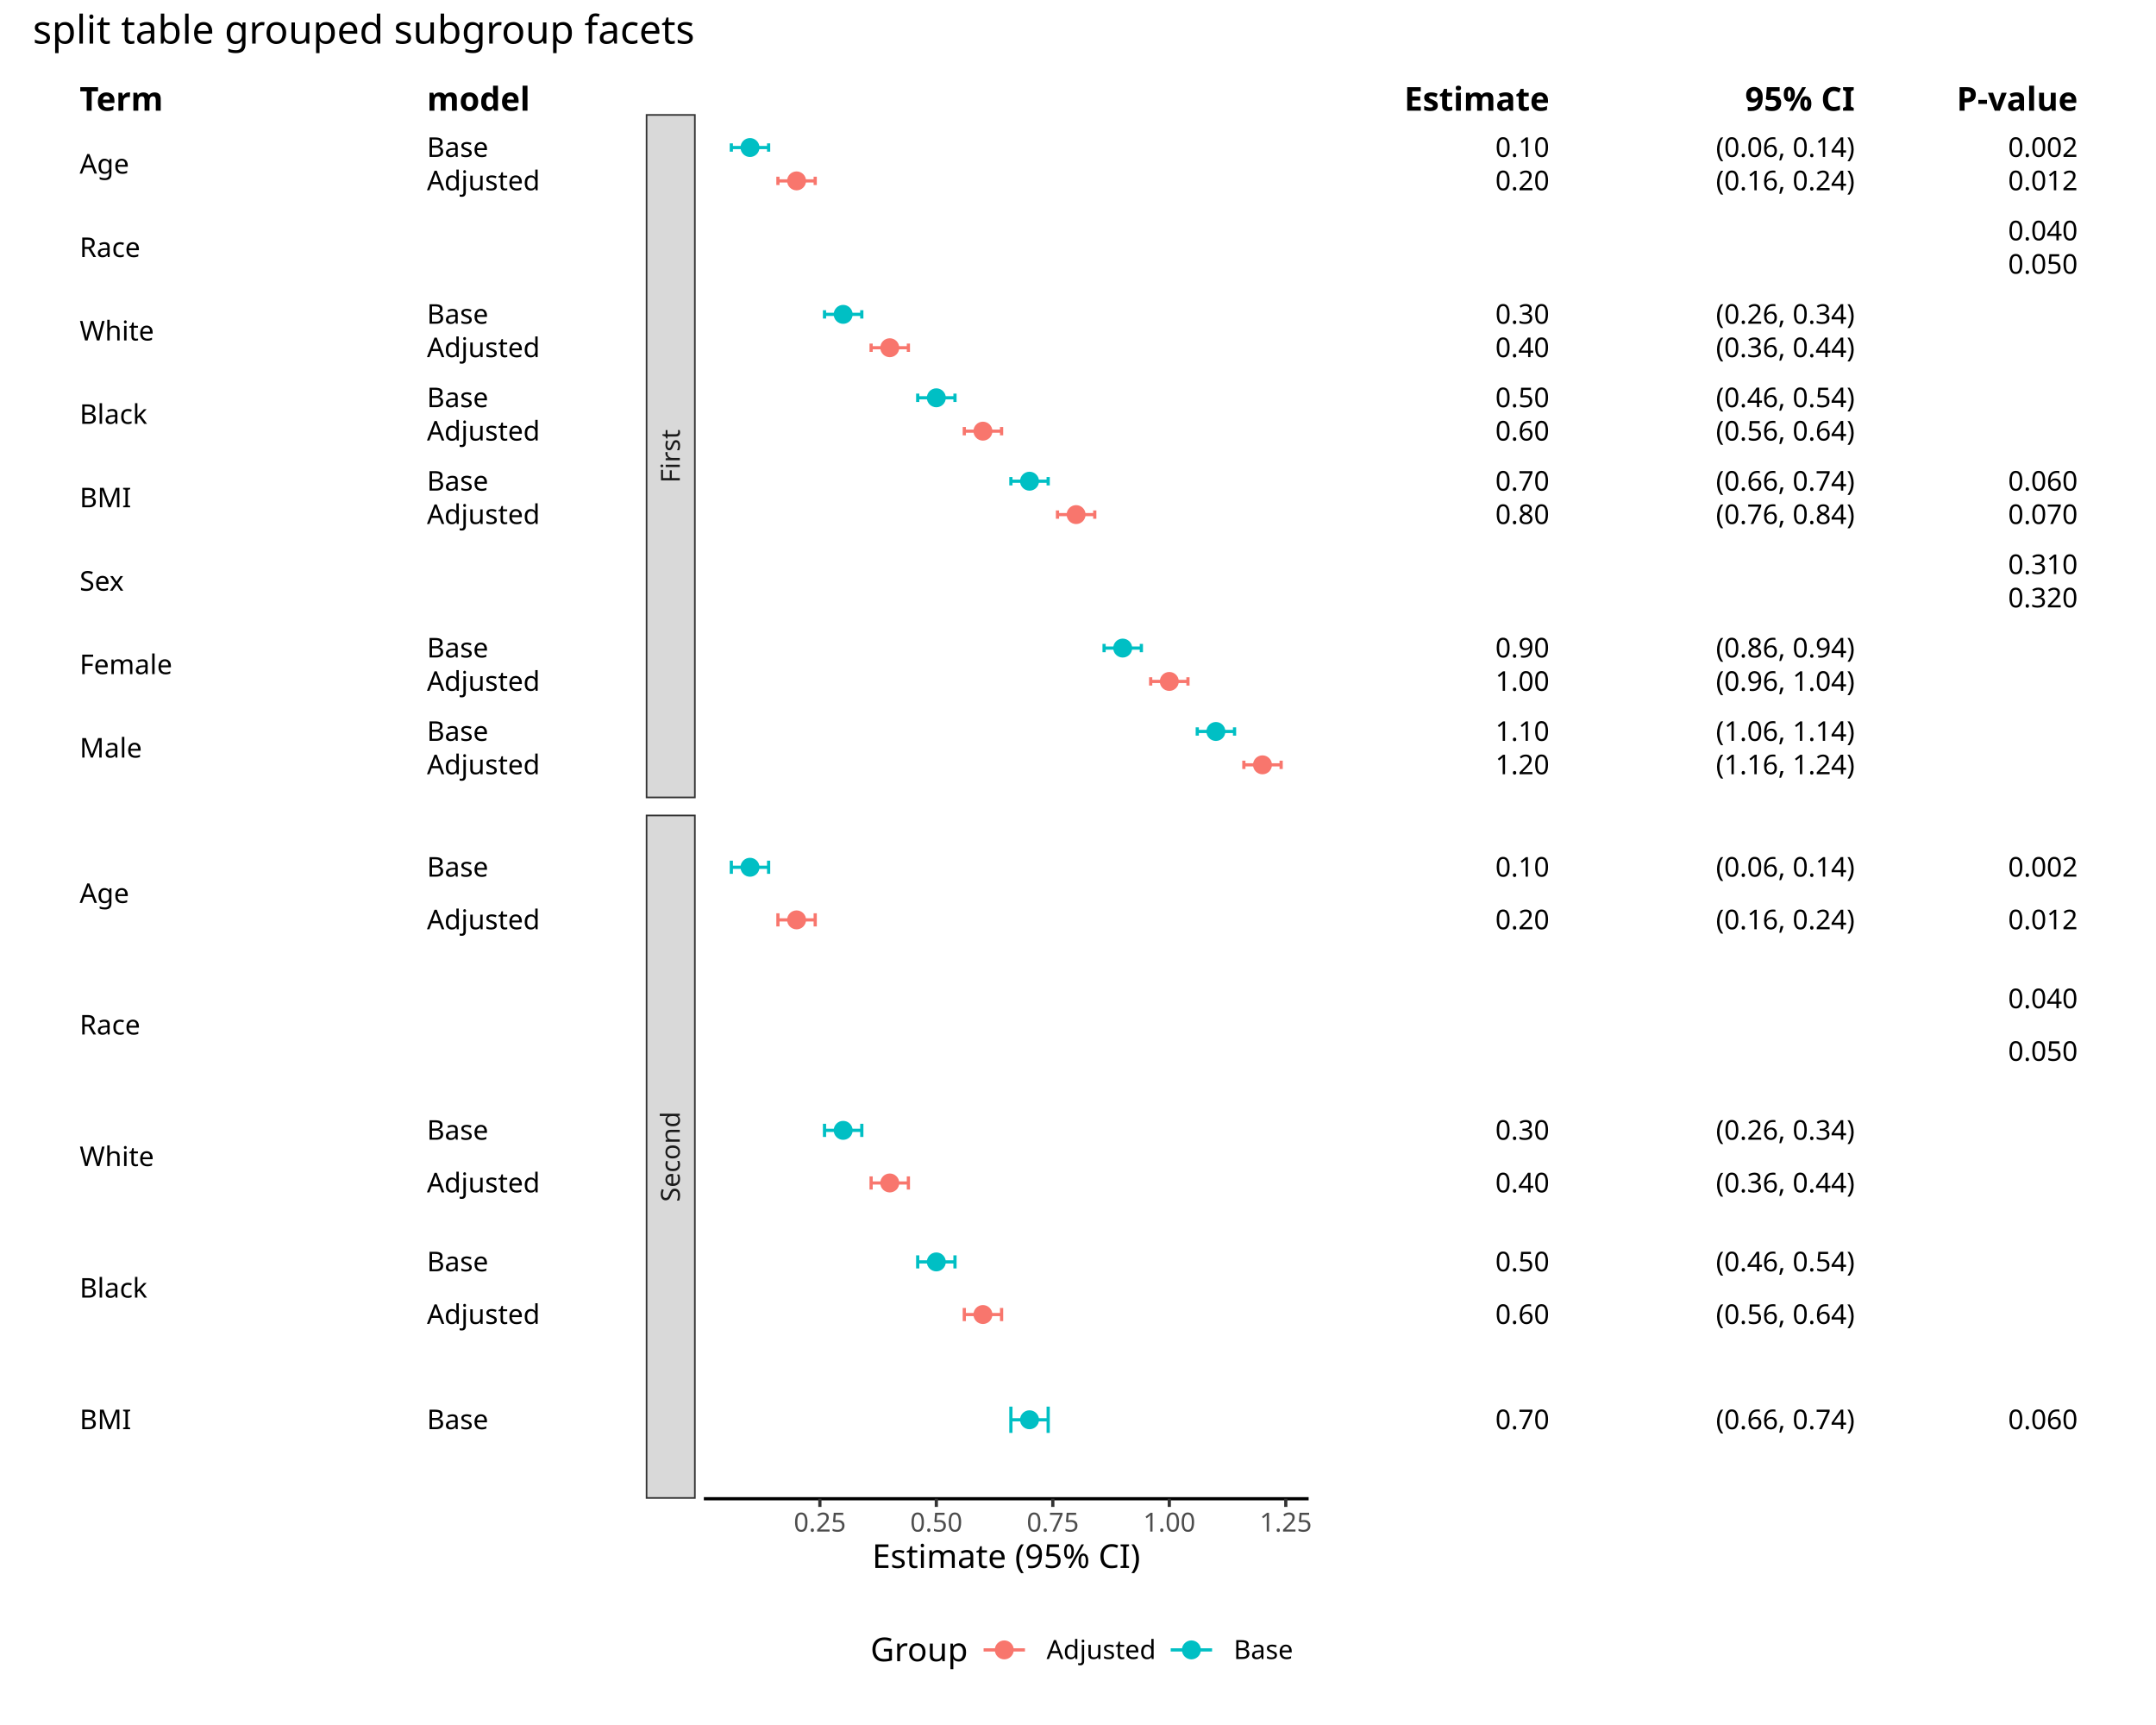
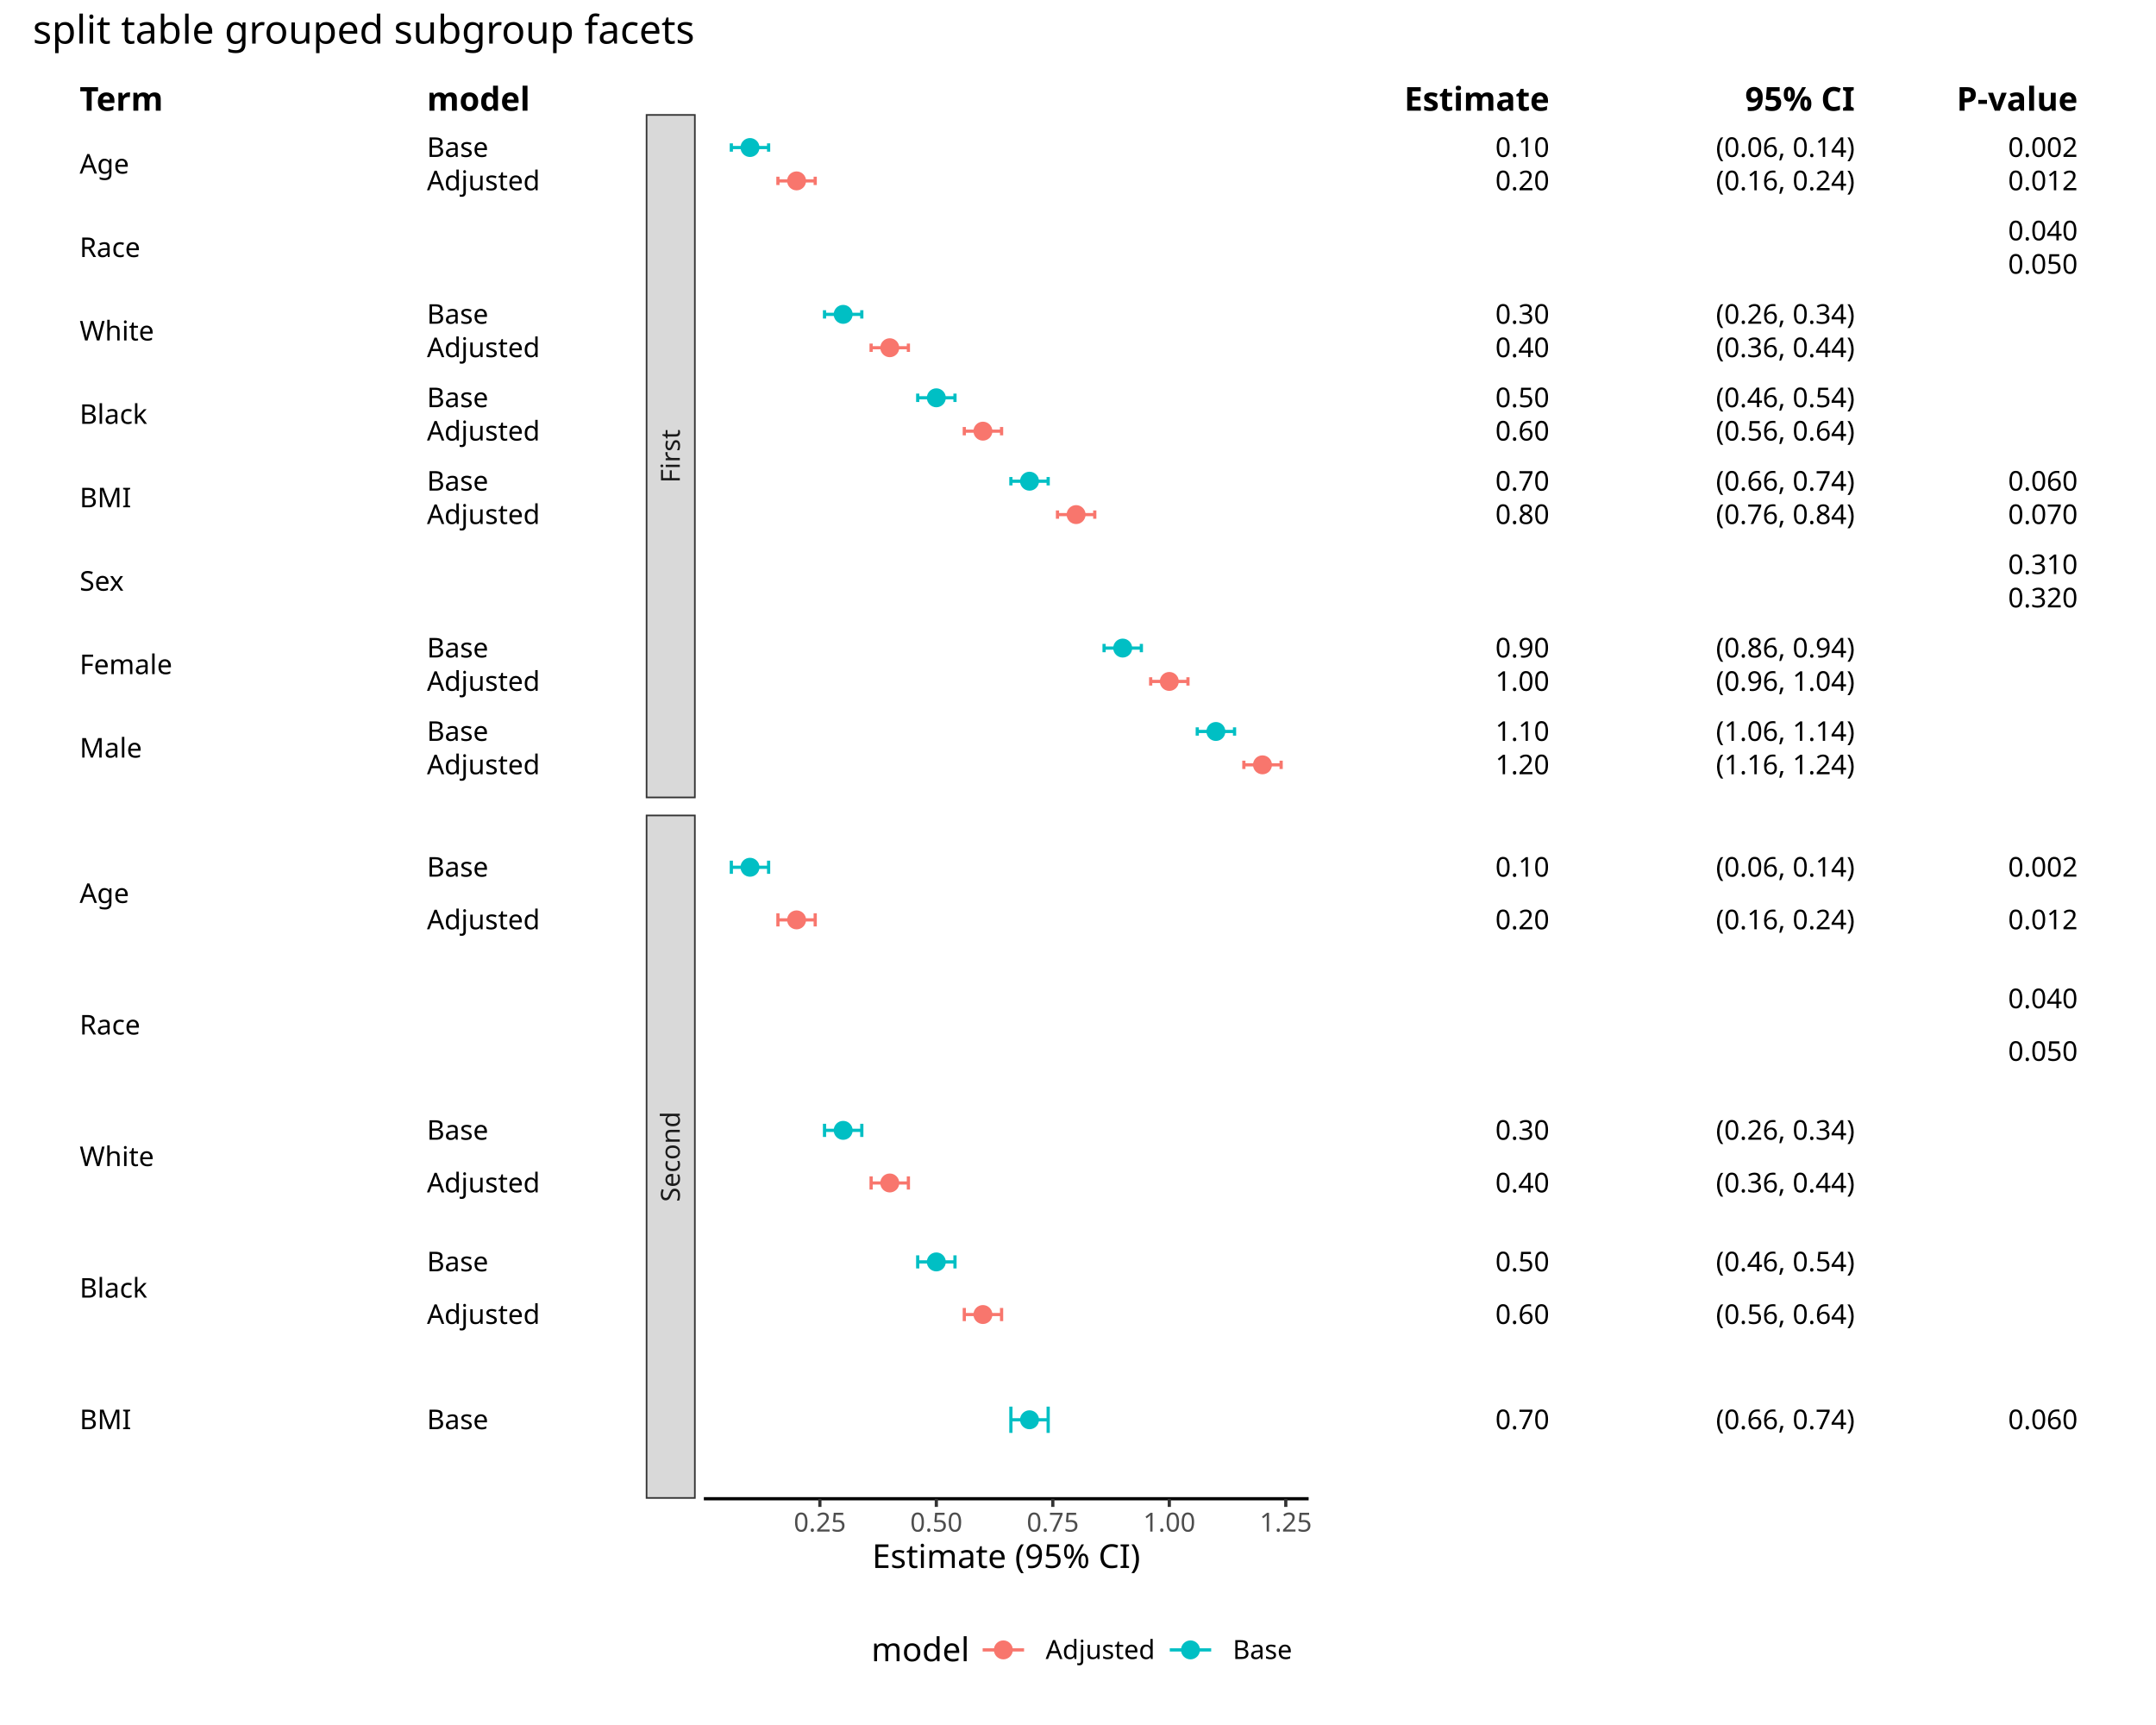
<svg xmlns="http://www.w3.org/2000/svg" class="svglite" data-engine-version="2.0" width="720.00pt" height="576.00pt" viewBox="0 0 720.00 576.00">
  <defs>
    <style type="text/css">
    .svglite line, .svglite polyline, .svglite polygon, .svglite path, .svglite rect, .svglite circle {
      fill: none;
      stroke: #000000;
      stroke-linecap: round;
      stroke-linejoin: round;
      stroke-miterlimit: 10.00;
    }
  </style>
  </defs>
  <rect width="100%" height="100%" style="stroke: none; fill: #FFFFFF;" />
  <defs>
    <clipPath id="cpMC4wMHw3MjAuMDB8MC4wMHw1NzYuMDA=">
      <rect x="0.00" y="0.00" width="720.00" height="576.00" />
    </clipPath>
  </defs>
  <g clip-path="url(#cpMC4wMHw3MjAuMDB8MC4wMHw1NzYuMDA=)">
    <rect x="0.00" y="0.00" width="720.00" height="576.00" style="stroke-width: 1.07; stroke: #FFFFFF; fill: #FFFFFF;" />
  </g>
  <defs>
    <clipPath id="cpMTMuNzB8NzA5LjA0fDM4LjEyfDUwMC40NA==">
      <rect x="13.70" y="38.12" width="695.34" height="462.32" />
    </clipPath>
  </defs>
  <g clip-path="url(#cpMTMuNzB8NzA5LjA0fDM4LjEyfDUwMC40NA==)">
</g>
  <g clip-path="url(#cpMC4wMHw3MjAuMDB8MC4wMHw1NzYuMDA=)">
</g>
  <defs>
    <clipPath id="cpNS40OHwyMTUuNjZ8MjIuNzh8NTcwLjUy">
      <rect x="5.48" y="22.78" width="210.18" height="547.74" />
    </clipPath>
  </defs>
  <g clip-path="url(#cpNS40OHwyMTUuNjZ8MjIuNzh8NTcwLjUy)">
    <rect x="5.48" y="22.78" width="210.18" height="547.74" style="stroke-width: 0.00; stroke: none;" />
  </g>
  <g clip-path="url(#cpMC4wMHw3MjAuMDB8MC4wMHw1NzYuMDA=)">
</g>
  <defs>
    <clipPath id="cpMjE1LjY2fDQzNy4wMnwyMi43OHw1NzAuNTI=">
      <rect x="215.66" y="22.78" width="221.35" height="547.74" />
    </clipPath>
  </defs>
  <g clip-path="url(#cpMjE1LjY2fDQzNy4wMnwyMi43OHw1NzAuNTI=)">
    <rect x="215.66" y="22.78" width="221.35" height="547.74" style="stroke-width: 1.07; stroke: #FFFFFF; fill: #FFFFFF;" />
  </g>
  <g clip-path="url(#cpMC4wMHw3MjAuMDB8MC4wMHw1NzYuMDA=)">
</g>
  <defs>
    <clipPath id="cpNDM3LjAyfDcxNC41MnwyMi43OHw1NzAuNTI=">
      <rect x="437.02" y="22.78" width="277.50" height="547.74" />
    </clipPath>
  </defs>
  <g clip-path="url(#cpNDM3LjAyfDcxNC41MnwyMi43OHw1NzAuNTI=)">
    <rect x="437.02" y="22.78" width="277.50" height="547.74" style="stroke-width: 0.00; stroke: none;" />
  </g>
  <g clip-path="url(#cpMC4wMHw3MjAuMDB8MC4wMHw1NzYuMDA=)">
    <text x="26.59" y="252.96" style="font-size: 9.10px; font-family: sans;" textLength="27.33px" lengthAdjust="spacingAndGlyphs">   Male</text>
    <text x="26.59" y="225.10" style="font-size: 9.10px; font-family: sans;" textLength="37.95px" lengthAdjust="spacingAndGlyphs">   Female</text>
    <text x="26.59" y="197.24" style="font-size: 9.10px; font-family: sans;" textLength="15.69px" lengthAdjust="spacingAndGlyphs">Sex</text>
    <text x="26.59" y="169.39" style="font-size: 9.10px; font-family: sans;" textLength="16.19px" lengthAdjust="spacingAndGlyphs">BMI</text>
    <text x="26.59" y="141.53" style="font-size: 9.10px; font-family: sans;" textLength="29.86px" lengthAdjust="spacingAndGlyphs">   Black</text>
    <text x="26.59" y="113.68" style="font-size: 9.10px; font-family: sans;" textLength="30.86px" lengthAdjust="spacingAndGlyphs">   White</text>
    <text x="26.59" y="85.82" style="font-size: 9.10px; font-family: sans;" textLength="21.26px" lengthAdjust="spacingAndGlyphs">Race</text>
    <text x="26.59" y="57.96" style="font-size: 9.10px; font-family: sans;" textLength="16.20px" lengthAdjust="spacingAndGlyphs">Age</text>
    <text x="142.58" y="247.38" style="font-size: 9.10px; font-family: sans;" textLength="20.76px" lengthAdjust="spacingAndGlyphs">Base</text>
    <text x="142.58" y="258.53" style="font-size: 9.10px; font-family: sans;" textLength="35.44px" lengthAdjust="spacingAndGlyphs">Adjusted</text>
    <text x="142.58" y="219.53" style="font-size: 9.10px; font-family: sans;" textLength="20.76px" lengthAdjust="spacingAndGlyphs">Base</text>
    <text x="142.58" y="230.67" style="font-size: 9.10px; font-family: sans;" textLength="35.44px" lengthAdjust="spacingAndGlyphs">Adjusted</text>
    <text x="142.58" y="163.82" style="font-size: 9.10px; font-family: sans;" textLength="20.76px" lengthAdjust="spacingAndGlyphs">Base</text>
    <text x="142.58" y="174.96" style="font-size: 9.10px; font-family: sans;" textLength="35.44px" lengthAdjust="spacingAndGlyphs">Adjusted</text>
    <text x="142.58" y="135.96" style="font-size: 9.10px; font-family: sans;" textLength="20.76px" lengthAdjust="spacingAndGlyphs">Base</text>
    <text x="142.58" y="147.10" style="font-size: 9.10px; font-family: sans;" textLength="35.44px" lengthAdjust="spacingAndGlyphs">Adjusted</text>
    <text x="142.58" y="108.10" style="font-size: 9.10px; font-family: sans;" textLength="20.76px" lengthAdjust="spacingAndGlyphs">Base</text>
    <text x="142.58" y="119.25" style="font-size: 9.10px; font-family: sans;" textLength="35.44px" lengthAdjust="spacingAndGlyphs">Adjusted</text>
    <text x="142.58" y="52.39" style="font-size: 9.10px; font-family: sans;" textLength="20.76px" lengthAdjust="spacingAndGlyphs">Base</text>
    <text x="142.58" y="63.53" style="font-size: 9.10px; font-family: sans;" textLength="35.44px" lengthAdjust="spacingAndGlyphs">Adjusted</text>
    <text x="26.59" y="477.21" style="font-size: 9.10px; font-family: sans;" textLength="16.19px" lengthAdjust="spacingAndGlyphs">BMI</text>
    <text x="26.59" y="433.29" style="font-size: 9.10px; font-family: sans;" textLength="29.86px" lengthAdjust="spacingAndGlyphs">   Black</text>
    <text x="26.59" y="389.36" style="font-size: 9.10px; font-family: sans;" textLength="30.86px" lengthAdjust="spacingAndGlyphs">   White</text>
    <text x="26.59" y="345.43" style="font-size: 9.10px; font-family: sans;" textLength="21.26px" lengthAdjust="spacingAndGlyphs">Race</text>
    <text x="26.59" y="301.50" style="font-size: 9.10px; font-family: sans;" textLength="16.20px" lengthAdjust="spacingAndGlyphs">Age</text>
    <text x="142.58" y="477.21" style="font-size: 9.10px; font-family: sans;" textLength="20.76px" lengthAdjust="spacingAndGlyphs">Base</text>
    <text x="142.58" y="424.50" style="font-size: 9.10px; font-family: sans;" textLength="20.76px" lengthAdjust="spacingAndGlyphs">Base</text>
    <text x="142.58" y="442.07" style="font-size: 9.10px; font-family: sans;" textLength="35.44px" lengthAdjust="spacingAndGlyphs">Adjusted</text>
    <text x="142.58" y="380.57" style="font-size: 9.10px; font-family: sans;" textLength="20.76px" lengthAdjust="spacingAndGlyphs">Base</text>
    <text x="142.58" y="398.14" style="font-size: 9.10px; font-family: sans;" textLength="35.44px" lengthAdjust="spacingAndGlyphs">Adjusted</text>
    <text x="142.58" y="292.72" style="font-size: 9.10px; font-family: sans;" textLength="20.76px" lengthAdjust="spacingAndGlyphs">Base</text>
    <text x="142.58" y="310.29" style="font-size: 9.10px; font-family: sans;" textLength="35.44px" lengthAdjust="spacingAndGlyphs">Adjusted</text>
    <text x="26.59" y="36.97" style="font-size: 11.00px; font-weight: bold; font-family: sans;" textLength="25.67px" lengthAdjust="spacingAndGlyphs">Term</text>
    <text x="142.58" y="36.97" style="font-size: 11.00px; font-weight: bold; font-family: sans;" textLength="29.96px" lengthAdjust="spacingAndGlyphs">model</text>
  </g>
  <defs>
    <clipPath id="cpMjM1LjA1fDQzNy4wMnwzOC4xMnwyNjYuNTQ=">
      <rect x="235.05" y="38.12" width="201.96" height="228.42" />
    </clipPath>
  </defs>
  <g clip-path="url(#cpMjM1LjA1fDQzNy4wMnwzOC4xMnwyNjYuNTQ=)">
    <rect x="235.05" y="38.12" width="201.96" height="228.42" style="stroke-width: 1.07; stroke: none; fill: #FFFFFF;" />
    <polyline points="256.68,50.65 256.68,47.87 " style="stroke-width: 1.07; stroke: #00BFC4; stroke-linecap: butt;" />
    <polyline points="256.68,49.26 244.23,49.26 " style="stroke-width: 1.07; stroke: #00BFC4; stroke-linecap: butt;" />
    <polyline points="244.23,50.65 244.23,47.87 " style="stroke-width: 1.07; stroke: #00BFC4; stroke-linecap: butt;" />
    <polyline points="272.24,61.79 272.24,59.01 " style="stroke-width: 1.07; stroke: #F8766D; stroke-linecap: butt;" />
    <polyline points="272.24,60.40 259.79,60.40 " style="stroke-width: 1.07; stroke: #F8766D; stroke-linecap: butt;" />
    <polyline points="259.79,61.79 259.79,59.01 " style="stroke-width: 1.07; stroke: #F8766D; stroke-linecap: butt;" />
    <polyline points="287.80,106.36 287.80,103.58 " style="stroke-width: 1.07; stroke: #00BFC4; stroke-linecap: butt;" />
    <polyline points="287.80,104.97 275.35,104.97 " style="stroke-width: 1.07; stroke: #00BFC4; stroke-linecap: butt;" />
    <polyline points="275.35,106.36 275.35,103.58 " style="stroke-width: 1.07; stroke: #00BFC4; stroke-linecap: butt;" />
    <polyline points="303.36,117.51 303.36,114.72 " style="stroke-width: 1.07; stroke: #F8766D; stroke-linecap: butt;" />
    <polyline points="303.36,116.11 290.91,116.11 " style="stroke-width: 1.07; stroke: #F8766D; stroke-linecap: butt;" />
    <polyline points="290.91,117.51 290.91,114.72 " style="stroke-width: 1.07; stroke: #F8766D; stroke-linecap: butt;" />
    <polyline points="318.92,134.22 318.92,131.43 " style="stroke-width: 1.07; stroke: #00BFC4; stroke-linecap: butt;" />
    <polyline points="318.92,132.83 306.47,132.83 " style="stroke-width: 1.07; stroke: #00BFC4; stroke-linecap: butt;" />
    <polyline points="306.47,134.22 306.47,131.43 " style="stroke-width: 1.07; stroke: #00BFC4; stroke-linecap: butt;" />
    <polyline points="334.48,145.36 334.48,142.58 " style="stroke-width: 1.07; stroke: #F8766D; stroke-linecap: butt;" />
    <polyline points="334.48,143.97 322.03,143.97 " style="stroke-width: 1.07; stroke: #F8766D; stroke-linecap: butt;" />
    <polyline points="322.03,145.36 322.03,142.58 " style="stroke-width: 1.07; stroke: #F8766D; stroke-linecap: butt;" />
    <polyline points="350.04,162.08 350.04,159.29 " style="stroke-width: 1.07; stroke: #00BFC4; stroke-linecap: butt;" />
    <polyline points="350.04,160.68 337.59,160.68 " style="stroke-width: 1.07; stroke: #00BFC4; stroke-linecap: butt;" />
    <polyline points="337.59,162.08 337.59,159.29 " style="stroke-width: 1.07; stroke: #00BFC4; stroke-linecap: butt;" />
    <polyline points="365.60,173.22 365.60,170.43 " style="stroke-width: 1.07; stroke: #F8766D; stroke-linecap: butt;" />
    <polyline points="365.60,171.83 353.15,171.83 " style="stroke-width: 1.07; stroke: #F8766D; stroke-linecap: butt;" />
    <polyline points="353.15,173.22 353.15,170.43 " style="stroke-width: 1.07; stroke: #F8766D; stroke-linecap: butt;" />
    <polyline points="381.16,217.79 381.16,215.00 " style="stroke-width: 1.07; stroke: #00BFC4; stroke-linecap: butt;" />
    <polyline points="381.16,216.40 368.71,216.40 " style="stroke-width: 1.07; stroke: #00BFC4; stroke-linecap: butt;" />
    <polyline points="368.71,217.79 368.71,215.00 " style="stroke-width: 1.07; stroke: #00BFC4; stroke-linecap: butt;" />
    <polyline points="396.72,228.93 396.72,226.14 " style="stroke-width: 1.07; stroke: #F8766D; stroke-linecap: butt;" />
    <polyline points="396.72,227.54 384.27,227.54 " style="stroke-width: 1.07; stroke: #F8766D; stroke-linecap: butt;" />
    <polyline points="384.27,228.93 384.27,226.14 " style="stroke-width: 1.07; stroke: #F8766D; stroke-linecap: butt;" />
    <polyline points="412.28,245.64 412.28,242.86 " style="stroke-width: 1.07; stroke: #00BFC4; stroke-linecap: butt;" />
    <polyline points="412.28,244.25 399.83,244.25 " style="stroke-width: 1.07; stroke: #00BFC4; stroke-linecap: butt;" />
    <polyline points="399.83,245.64 399.83,242.86 " style="stroke-width: 1.07; stroke: #00BFC4; stroke-linecap: butt;" />
    <polyline points="427.84,256.79 427.84,254.00 " style="stroke-width: 1.07; stroke: #F8766D; stroke-linecap: butt;" />
    <polyline points="427.84,255.39 415.39,255.39 " style="stroke-width: 1.07; stroke: #F8766D; stroke-linecap: butt;" />
    <polyline points="415.39,256.79 415.39,254.00 " style="stroke-width: 1.07; stroke: #F8766D; stroke-linecap: butt;" />
    <circle cx="250.46" cy="49.26" r="2.81" style="stroke-width: 0.71; stroke: #00BFC4; fill: #00BFC4;" />
    <circle cx="266.02" cy="60.40" r="2.81" style="stroke-width: 0.71; stroke: #F8766D; fill: #F8766D;" />
    <circle cx="281.58" cy="104.97" r="2.81" style="stroke-width: 0.71; stroke: #00BFC4; fill: #00BFC4;" />
    <circle cx="297.14" cy="116.11" r="2.81" style="stroke-width: 0.71; stroke: #F8766D; fill: #F8766D;" />
    <circle cx="312.69" cy="132.83" r="2.81" style="stroke-width: 0.71; stroke: #00BFC4; fill: #00BFC4;" />
    <circle cx="328.25" cy="143.97" r="2.81" style="stroke-width: 0.71; stroke: #F8766D; fill: #F8766D;" />
    <circle cx="343.81" cy="160.68" r="2.81" style="stroke-width: 0.71; stroke: #00BFC4; fill: #00BFC4;" />
    <circle cx="359.37" cy="171.83" r="2.81" style="stroke-width: 0.71; stroke: #F8766D; fill: #F8766D;" />
    <circle cx="374.93" cy="216.40" r="2.81" style="stroke-width: 0.71; stroke: #00BFC4; fill: #00BFC4;" />
    <circle cx="390.49" cy="227.54" r="2.81" style="stroke-width: 0.71; stroke: #F8766D; fill: #F8766D;" />
    <circle cx="406.05" cy="244.25" r="2.81" style="stroke-width: 0.71; stroke: #00BFC4; fill: #00BFC4;" />
    <circle cx="421.61" cy="255.39" r="2.81" style="stroke-width: 0.71; stroke: #F8766D; fill: #F8766D;" />
  </g>
  <g clip-path="url(#cpMC4wMHw3MjAuMDB8MC4wMHw1NzYuMDA=)">
</g>
  <defs>
    <clipPath id="cpMjM1LjA1fDQzNy4wMnwyNzIuMDJ8NTAwLjQ0">
      <rect x="235.05" y="272.02" width="201.96" height="228.42" />
    </clipPath>
  </defs>
  <g clip-path="url(#cpMjM1LjA1fDQzNy4wMnwyNzIuMDJ8NTAwLjQ0)">
    <rect x="235.05" y="272.02" width="201.96" height="228.42" style="stroke-width: 1.07; stroke: none; fill: #FFFFFF;" />
    <polyline points="256.68,291.78 256.68,287.39 " style="stroke-width: 1.07; stroke: #00BFC4; stroke-linecap: butt;" />
    <polyline points="256.68,289.59 244.23,289.59 " style="stroke-width: 1.07; stroke: #00BFC4; stroke-linecap: butt;" />
    <polyline points="244.23,291.78 244.23,287.39 " style="stroke-width: 1.07; stroke: #00BFC4; stroke-linecap: butt;" />
    <polyline points="272.24,309.35 272.24,304.96 " style="stroke-width: 1.07; stroke: #F8766D; stroke-linecap: butt;" />
    <polyline points="272.24,307.16 259.79,307.16 " style="stroke-width: 1.07; stroke: #F8766D; stroke-linecap: butt;" />
    <polyline points="259.79,309.35 259.79,304.96 " style="stroke-width: 1.07; stroke: #F8766D; stroke-linecap: butt;" />
    <polyline points="287.80,379.64 287.80,375.24 " style="stroke-width: 1.07; stroke: #00BFC4; stroke-linecap: butt;" />
    <polyline points="287.80,377.44 275.35,377.44 " style="stroke-width: 1.07; stroke: #00BFC4; stroke-linecap: butt;" />
    <polyline points="275.35,379.64 275.35,375.24 " style="stroke-width: 1.07; stroke: #00BFC4; stroke-linecap: butt;" />
    <polyline points="303.36,397.21 303.36,392.81 " style="stroke-width: 1.07; stroke: #F8766D; stroke-linecap: butt;" />
    <polyline points="303.36,395.01 290.91,395.01 " style="stroke-width: 1.07; stroke: #F8766D; stroke-linecap: butt;" />
    <polyline points="290.91,397.21 290.91,392.81 " style="stroke-width: 1.07; stroke: #F8766D; stroke-linecap: butt;" />
    <polyline points="318.92,423.56 318.92,419.17 " style="stroke-width: 1.07; stroke: #00BFC4; stroke-linecap: butt;" />
    <polyline points="318.92,421.37 306.47,421.37 " style="stroke-width: 1.07; stroke: #00BFC4; stroke-linecap: butt;" />
    <polyline points="306.47,423.56 306.47,419.17 " style="stroke-width: 1.07; stroke: #00BFC4; stroke-linecap: butt;" />
    <polyline points="334.48,441.13 334.48,436.74 " style="stroke-width: 1.07; stroke: #F8766D; stroke-linecap: butt;" />
    <polyline points="334.48,438.94 322.03,438.94 " style="stroke-width: 1.07; stroke: #F8766D; stroke-linecap: butt;" />
    <polyline points="322.03,441.13 322.03,436.74 " style="stroke-width: 1.07; stroke: #F8766D; stroke-linecap: butt;" />
    <polyline points="350.04,478.47 350.04,469.69 " style="stroke-width: 1.07; stroke: #00BFC4; stroke-linecap: butt;" />
    <polyline points="350.04,474.08 337.59,474.08 " style="stroke-width: 1.07; stroke: #00BFC4; stroke-linecap: butt;" />
    <polyline points="337.59,478.47 337.59,469.69 " style="stroke-width: 1.07; stroke: #00BFC4; stroke-linecap: butt;" />
    <circle cx="250.46" cy="289.59" r="2.81" style="stroke-width: 0.71; stroke: #00BFC4; fill: #00BFC4;" />
    <circle cx="266.02" cy="307.16" r="2.81" style="stroke-width: 0.71; stroke: #F8766D; fill: #F8766D;" />
    <circle cx="281.58" cy="377.44" r="2.81" style="stroke-width: 0.71; stroke: #00BFC4; fill: #00BFC4;" />
    <circle cx="297.14" cy="395.01" r="2.81" style="stroke-width: 0.71; stroke: #F8766D; fill: #F8766D;" />
    <circle cx="312.69" cy="421.37" r="2.81" style="stroke-width: 0.71; stroke: #00BFC4; fill: #00BFC4;" />
    <circle cx="328.25" cy="438.94" r="2.81" style="stroke-width: 0.71; stroke: #F8766D; fill: #F8766D;" />
    <circle cx="343.81" cy="474.08" r="2.81" style="stroke-width: 0.71; stroke: #00BFC4; fill: #00BFC4;" />
  </g>
  <g clip-path="url(#cpMC4wMHw3MjAuMDB8MC4wMHw1NzYuMDA=)">
</g>
  <defs>
    <clipPath id="cpMjE1LjY2fDIzMi4zMXwzOC4xMnwyNjYuNTQ=">
      <rect x="215.66" y="38.12" width="16.65" height="228.42" />
    </clipPath>
  </defs>
  <g clip-path="url(#cpMjE1LjY2fDIzMi4zMXwzOC4xMnwyNjYuNTQ=)">
    <rect x="215.66" y="38.12" width="16.65" height="228.42" style="stroke-width: 1.07; stroke: #333333; fill: #D9D9D9;" />
    <text transform="translate(227.02,152.33) rotate(-90)" text-anchor="middle" style="font-size: 8.80px; fill: #1A1A1A; font-family: sans;" textLength="17.11px" lengthAdjust="spacingAndGlyphs">First</text>
  </g>
  <g clip-path="url(#cpMC4wMHw3MjAuMDB8MC4wMHw1NzYuMDA=)">
</g>
  <defs>
    <clipPath id="cpMjE1LjY2fDIzMi4zMXwyNzIuMDJ8NTAwLjQ0">
      <rect x="215.66" y="272.02" width="16.65" height="228.42" />
    </clipPath>
  </defs>
  <g clip-path="url(#cpMjE1LjY2fDIzMi4zMXwyNzIuMDJ8NTAwLjQ0)">
    <rect x="215.66" y="272.02" width="16.65" height="228.42" style="stroke-width: 1.07; stroke: #333333; fill: #D9D9D9;" />
    <text transform="translate(227.02,386.23) rotate(-90)" text-anchor="middle" style="font-size: 8.80px; fill: #1A1A1A; font-family: sans;" textLength="29.85px" lengthAdjust="spacingAndGlyphs">Second</text>
  </g>
  <g clip-path="url(#cpMC4wMHw3MjAuMDB8MC4wMHw1NzYuMDA=)">
    <polyline points="235.05,500.44 437.02,500.44 " style="stroke-width: 1.07; stroke-linecap: butt;" />
    <polyline points="273.80,503.17 273.80,500.44 " style="stroke-width: 1.07; stroke: #333333; stroke-linecap: butt;" />
    <polyline points="312.69,503.17 312.69,500.44 " style="stroke-width: 1.07; stroke: #333333; stroke-linecap: butt;" />
    <polyline points="351.59,503.17 351.59,500.44 " style="stroke-width: 1.07; stroke: #333333; stroke-linecap: butt;" />
    <polyline points="390.49,503.17 390.49,500.44 " style="stroke-width: 1.07; stroke: #333333; stroke-linecap: butt;" />
    <polyline points="429.39,503.17 429.39,500.44 " style="stroke-width: 1.07; stroke: #333333; stroke-linecap: butt;" />
    <text x="273.80" y="511.42" text-anchor="middle" style="font-size: 8.80px; fill: #4D4D4D; font-family: sans;" textLength="17.13px" lengthAdjust="spacingAndGlyphs">0.25</text>
    <text x="312.69" y="511.42" text-anchor="middle" style="font-size: 8.80px; fill: #4D4D4D; font-family: sans;" textLength="17.13px" lengthAdjust="spacingAndGlyphs">0.50</text>
    <text x="351.59" y="511.42" text-anchor="middle" style="font-size: 8.80px; fill: #4D4D4D; font-family: sans;" textLength="17.13px" lengthAdjust="spacingAndGlyphs">0.75</text>
    <text x="390.49" y="511.42" text-anchor="middle" style="font-size: 8.80px; fill: #4D4D4D; font-family: sans;" textLength="17.13px" lengthAdjust="spacingAndGlyphs">1.00</text>
    <text x="429.39" y="511.42" text-anchor="middle" style="font-size: 8.80px; fill: #4D4D4D; font-family: sans;" textLength="17.13px" lengthAdjust="spacingAndGlyphs">1.25</text>
    <text x="336.03" y="523.56" text-anchor="middle" style="font-size: 11.00px; font-family: sans;" textLength="89.26px" lengthAdjust="spacingAndGlyphs">Estimate (95% CI)</text>
    <text x="517.43" y="247.38" text-anchor="end" style="font-size: 9.10px; font-family: sans;" textLength="17.72px" lengthAdjust="spacingAndGlyphs">1.10</text>
    <text x="517.43" y="258.53" text-anchor="end" style="font-size: 9.10px; font-family: sans;" textLength="17.72px" lengthAdjust="spacingAndGlyphs">1.20</text>
    <text x="517.43" y="219.53" text-anchor="end" style="font-size: 9.10px; font-family: sans;" textLength="17.72px" lengthAdjust="spacingAndGlyphs">0.90</text>
    <text x="517.43" y="230.67" text-anchor="end" style="font-size: 9.10px; font-family: sans;" textLength="17.72px" lengthAdjust="spacingAndGlyphs">1.00</text>
    <text x="517.43" y="163.82" text-anchor="end" style="font-size: 9.10px; font-family: sans;" textLength="17.72px" lengthAdjust="spacingAndGlyphs">0.70</text>
    <text x="517.43" y="174.96" text-anchor="end" style="font-size: 9.10px; font-family: sans;" textLength="17.72px" lengthAdjust="spacingAndGlyphs">0.80</text>
    <text x="517.43" y="135.96" text-anchor="end" style="font-size: 9.10px; font-family: sans;" textLength="17.72px" lengthAdjust="spacingAndGlyphs">0.50</text>
    <text x="517.43" y="147.10" text-anchor="end" style="font-size: 9.10px; font-family: sans;" textLength="17.72px" lengthAdjust="spacingAndGlyphs">0.60</text>
    <text x="517.43" y="108.10" text-anchor="end" style="font-size: 9.10px; font-family: sans;" textLength="17.72px" lengthAdjust="spacingAndGlyphs">0.30</text>
    <text x="517.43" y="119.25" text-anchor="end" style="font-size: 9.10px; font-family: sans;" textLength="17.72px" lengthAdjust="spacingAndGlyphs">0.40</text>
    <text x="517.43" y="52.39" text-anchor="end" style="font-size: 9.10px; font-family: sans;" textLength="17.72px" lengthAdjust="spacingAndGlyphs">0.10</text>
    <text x="517.43" y="63.53" text-anchor="end" style="font-size: 9.10px; font-family: sans;" textLength="17.72px" lengthAdjust="spacingAndGlyphs">0.20</text>
    <text x="619.41" y="247.38" text-anchor="end" style="font-size: 9.10px; font-family: sans;" textLength="46.57px" lengthAdjust="spacingAndGlyphs">(1.06, 1.14)</text>
    <text x="619.41" y="258.53" text-anchor="end" style="font-size: 9.10px; font-family: sans;" textLength="46.57px" lengthAdjust="spacingAndGlyphs">(1.16, 1.24)</text>
    <text x="619.41" y="219.53" text-anchor="end" style="font-size: 9.10px; font-family: sans;" textLength="46.57px" lengthAdjust="spacingAndGlyphs">(0.86, 0.94)</text>
    <text x="619.41" y="230.67" text-anchor="end" style="font-size: 9.10px; font-family: sans;" textLength="46.57px" lengthAdjust="spacingAndGlyphs">(0.96, 1.04)</text>
    <text x="619.41" y="163.82" text-anchor="end" style="font-size: 9.10px; font-family: sans;" textLength="46.57px" lengthAdjust="spacingAndGlyphs">(0.66, 0.74)</text>
    <text x="619.41" y="174.96" text-anchor="end" style="font-size: 9.10px; font-family: sans;" textLength="46.57px" lengthAdjust="spacingAndGlyphs">(0.76, 0.84)</text>
    <text x="619.41" y="135.96" text-anchor="end" style="font-size: 9.10px; font-family: sans;" textLength="46.57px" lengthAdjust="spacingAndGlyphs">(0.46, 0.54)</text>
    <text x="619.41" y="147.10" text-anchor="end" style="font-size: 9.10px; font-family: sans;" textLength="46.57px" lengthAdjust="spacingAndGlyphs">(0.56, 0.64)</text>
    <text x="619.41" y="108.10" text-anchor="end" style="font-size: 9.10px; font-family: sans;" textLength="46.57px" lengthAdjust="spacingAndGlyphs">(0.26, 0.34)</text>
    <text x="619.41" y="119.25" text-anchor="end" style="font-size: 9.10px; font-family: sans;" textLength="46.57px" lengthAdjust="spacingAndGlyphs">(0.36, 0.44)</text>
    <text x="619.41" y="52.39" text-anchor="end" style="font-size: 9.10px; font-family: sans;" textLength="46.57px" lengthAdjust="spacingAndGlyphs">(0.06, 0.14)</text>
    <text x="619.41" y="63.53" text-anchor="end" style="font-size: 9.10px; font-family: sans;" textLength="46.57px" lengthAdjust="spacingAndGlyphs">(0.16, 0.24)</text>
    <text x="693.86" y="191.67" text-anchor="end" style="font-size: 9.10px; font-family: sans;" textLength="22.79px" lengthAdjust="spacingAndGlyphs">0.310</text>
    <text x="693.86" y="202.81" text-anchor="end" style="font-size: 9.10px; font-family: sans;" textLength="22.79px" lengthAdjust="spacingAndGlyphs">0.320</text>
    <text x="693.86" y="163.82" text-anchor="end" style="font-size: 9.10px; font-family: sans;" textLength="22.79px" lengthAdjust="spacingAndGlyphs">0.060</text>
    <text x="693.86" y="174.96" text-anchor="end" style="font-size: 9.10px; font-family: sans;" textLength="22.79px" lengthAdjust="spacingAndGlyphs">0.070</text>
    <text x="693.86" y="80.25" text-anchor="end" style="font-size: 9.10px; font-family: sans;" textLength="22.79px" lengthAdjust="spacingAndGlyphs">0.040</text>
    <text x="693.86" y="91.39" text-anchor="end" style="font-size: 9.10px; font-family: sans;" textLength="22.79px" lengthAdjust="spacingAndGlyphs">0.050</text>
    <text x="693.86" y="52.39" text-anchor="end" style="font-size: 9.10px; font-family: sans;" textLength="22.79px" lengthAdjust="spacingAndGlyphs">0.002</text>
    <text x="693.86" y="63.53" text-anchor="end" style="font-size: 9.10px; font-family: sans;" textLength="22.79px" lengthAdjust="spacingAndGlyphs">0.012</text>
    <text x="517.43" y="477.21" text-anchor="end" style="font-size: 9.10px; font-family: sans;" textLength="17.72px" lengthAdjust="spacingAndGlyphs">0.70</text>
    <text x="619.41" y="477.21" text-anchor="end" style="font-size: 9.10px; font-family: sans;" textLength="46.57px" lengthAdjust="spacingAndGlyphs">(0.66, 0.74)</text>
    <text x="693.86" y="477.21" text-anchor="end" style="font-size: 9.10px; font-family: sans;" textLength="22.79px" lengthAdjust="spacingAndGlyphs">0.060</text>
    <text x="517.43" y="424.50" text-anchor="end" style="font-size: 9.10px; font-family: sans;" textLength="17.72px" lengthAdjust="spacingAndGlyphs">0.50</text>
    <text x="517.43" y="442.07" text-anchor="end" style="font-size: 9.10px; font-family: sans;" textLength="17.72px" lengthAdjust="spacingAndGlyphs">0.60</text>
    <text x="517.43" y="380.57" text-anchor="end" style="font-size: 9.10px; font-family: sans;" textLength="17.72px" lengthAdjust="spacingAndGlyphs">0.30</text>
    <text x="517.43" y="398.14" text-anchor="end" style="font-size: 9.10px; font-family: sans;" textLength="17.72px" lengthAdjust="spacingAndGlyphs">0.40</text>
    <text x="517.43" y="292.72" text-anchor="end" style="font-size: 9.10px; font-family: sans;" textLength="17.72px" lengthAdjust="spacingAndGlyphs">0.10</text>
    <text x="517.43" y="310.29" text-anchor="end" style="font-size: 9.10px; font-family: sans;" textLength="17.72px" lengthAdjust="spacingAndGlyphs">0.20</text>
    <text x="619.41" y="424.50" text-anchor="end" style="font-size: 9.10px; font-family: sans;" textLength="46.57px" lengthAdjust="spacingAndGlyphs">(0.46, 0.54)</text>
    <text x="619.41" y="442.07" text-anchor="end" style="font-size: 9.10px; font-family: sans;" textLength="46.57px" lengthAdjust="spacingAndGlyphs">(0.56, 0.64)</text>
    <text x="619.41" y="380.57" text-anchor="end" style="font-size: 9.10px; font-family: sans;" textLength="46.57px" lengthAdjust="spacingAndGlyphs">(0.26, 0.34)</text>
    <text x="619.41" y="398.14" text-anchor="end" style="font-size: 9.10px; font-family: sans;" textLength="46.57px" lengthAdjust="spacingAndGlyphs">(0.36, 0.44)</text>
    <text x="619.41" y="292.72" text-anchor="end" style="font-size: 9.10px; font-family: sans;" textLength="46.57px" lengthAdjust="spacingAndGlyphs">(0.06, 0.14)</text>
    <text x="619.41" y="310.29" text-anchor="end" style="font-size: 9.10px; font-family: sans;" textLength="46.57px" lengthAdjust="spacingAndGlyphs">(0.16, 0.24)</text>
    <text x="693.86" y="336.65" text-anchor="end" style="font-size: 9.10px; font-family: sans;" textLength="22.79px" lengthAdjust="spacingAndGlyphs">0.040</text>
    <text x="693.86" y="354.22" text-anchor="end" style="font-size: 9.10px; font-family: sans;" textLength="22.79px" lengthAdjust="spacingAndGlyphs">0.050</text>
    <text x="693.86" y="292.72" text-anchor="end" style="font-size: 9.10px; font-family: sans;" textLength="22.79px" lengthAdjust="spacingAndGlyphs">0.002</text>
    <text x="693.86" y="310.29" text-anchor="end" style="font-size: 9.10px; font-family: sans;" textLength="22.79px" lengthAdjust="spacingAndGlyphs">0.012</text>
    <text x="517.43" y="36.97" text-anchor="end" style="font-size: 11.00px; font-weight: bold; font-family: sans;" textLength="42.80px" lengthAdjust="spacingAndGlyphs">Estimate</text>
    <text x="619.41" y="36.97" text-anchor="end" style="font-size: 11.00px; font-weight: bold; font-family: sans;" textLength="36.08px" lengthAdjust="spacingAndGlyphs">95% CI</text>
    <text x="693.86" y="36.97" text-anchor="end" style="font-size: 11.00px; font-weight: bold; font-family: sans;" textLength="37.30px" lengthAdjust="spacingAndGlyphs">P-value</text>
-     <rect x="285.20" y="536.80" width="152.33" height="28.24" style="stroke-width: 1.07; stroke: none; fill: #FFFFFF;" />
-     <text x="290.68" y="554.71" style="font-size: 11.00px; font-family: sans;" textLength="30.58px" lengthAdjust="spacingAndGlyphs">Group</text>
-     <rect x="326.74" y="542.28" width="17.28" height="17.28" style="stroke-width: 1.07; stroke: none; fill: #FFFFFF;" />
-     <line x1="328.47" y1="550.92" x2="342.29" y2="550.92" style="stroke-width: 1.07; stroke: #F8766D; stroke-linecap: butt;" />
-     <circle cx="335.38" cy="550.92" r="2.81" style="stroke-width: 0.71; stroke: #F8766D; fill: #F8766D;" />
-     <rect x="389.23" y="542.28" width="17.28" height="17.28" style="stroke-width: 1.07; stroke: none; fill: #FFFFFF;" />
-     <line x1="390.96" y1="550.92" x2="404.78" y2="550.92" style="stroke-width: 1.07; stroke: #00BFC4; stroke-linecap: butt;" />
-     <circle cx="397.87" cy="550.92" r="2.81" style="stroke-width: 0.71; stroke: #00BFC4; fill: #00BFC4;" />
-     <text x="349.50" y="553.95" style="font-size: 8.80px; font-family: sans;" textLength="34.25px" lengthAdjust="spacingAndGlyphs">Adjusted</text>
-     <text x="411.99" y="553.95" style="font-size: 8.80px; font-family: sans;" textLength="20.06px" lengthAdjust="spacingAndGlyphs">Base</text>
+     <rect x="285.51" y="536.80" width="151.72" height="28.24" style="stroke-width: 1.07; stroke: none; fill: #FFFFFF;" />
+     <text x="290.99" y="554.71" style="font-size: 11.00px; font-family: sans;" textLength="29.96px" lengthAdjust="spacingAndGlyphs">model</text>
+     <rect x="326.43" y="542.28" width="17.28" height="17.28" style="stroke-width: 1.07; stroke: none; fill: #FFFFFF;" />
+     <line x1="328.16" y1="550.92" x2="341.99" y2="550.92" style="stroke-width: 1.07; stroke: #F8766D; stroke-linecap: butt;" />
+     <circle cx="335.07" cy="550.92" r="2.81" style="stroke-width: 0.71; stroke: #F8766D; fill: #F8766D;" />
+     <rect x="388.92" y="542.28" width="17.28" height="17.28" style="stroke-width: 1.07; stroke: none; fill: #FFFFFF;" />
+     <line x1="390.65" y1="550.92" x2="404.48" y2="550.92" style="stroke-width: 1.07; stroke: #00BFC4; stroke-linecap: butt;" />
+     <circle cx="397.56" cy="550.92" r="2.81" style="stroke-width: 0.71; stroke: #00BFC4; fill: #00BFC4;" />
+     <text x="349.19" y="553.95" style="font-size: 8.80px; font-family: sans;" textLength="34.25px" lengthAdjust="spacingAndGlyphs">Adjusted</text>
+     <text x="411.68" y="553.95" style="font-size: 8.80px; font-family: sans;" textLength="20.06px" lengthAdjust="spacingAndGlyphs">Base</text>
    <text x="10.96" y="14.56" style="font-size: 13.20px; font-family: sans;" textLength="205.49px" lengthAdjust="spacingAndGlyphs">split table grouped subgroup facets</text>
  </g>
</svg>
